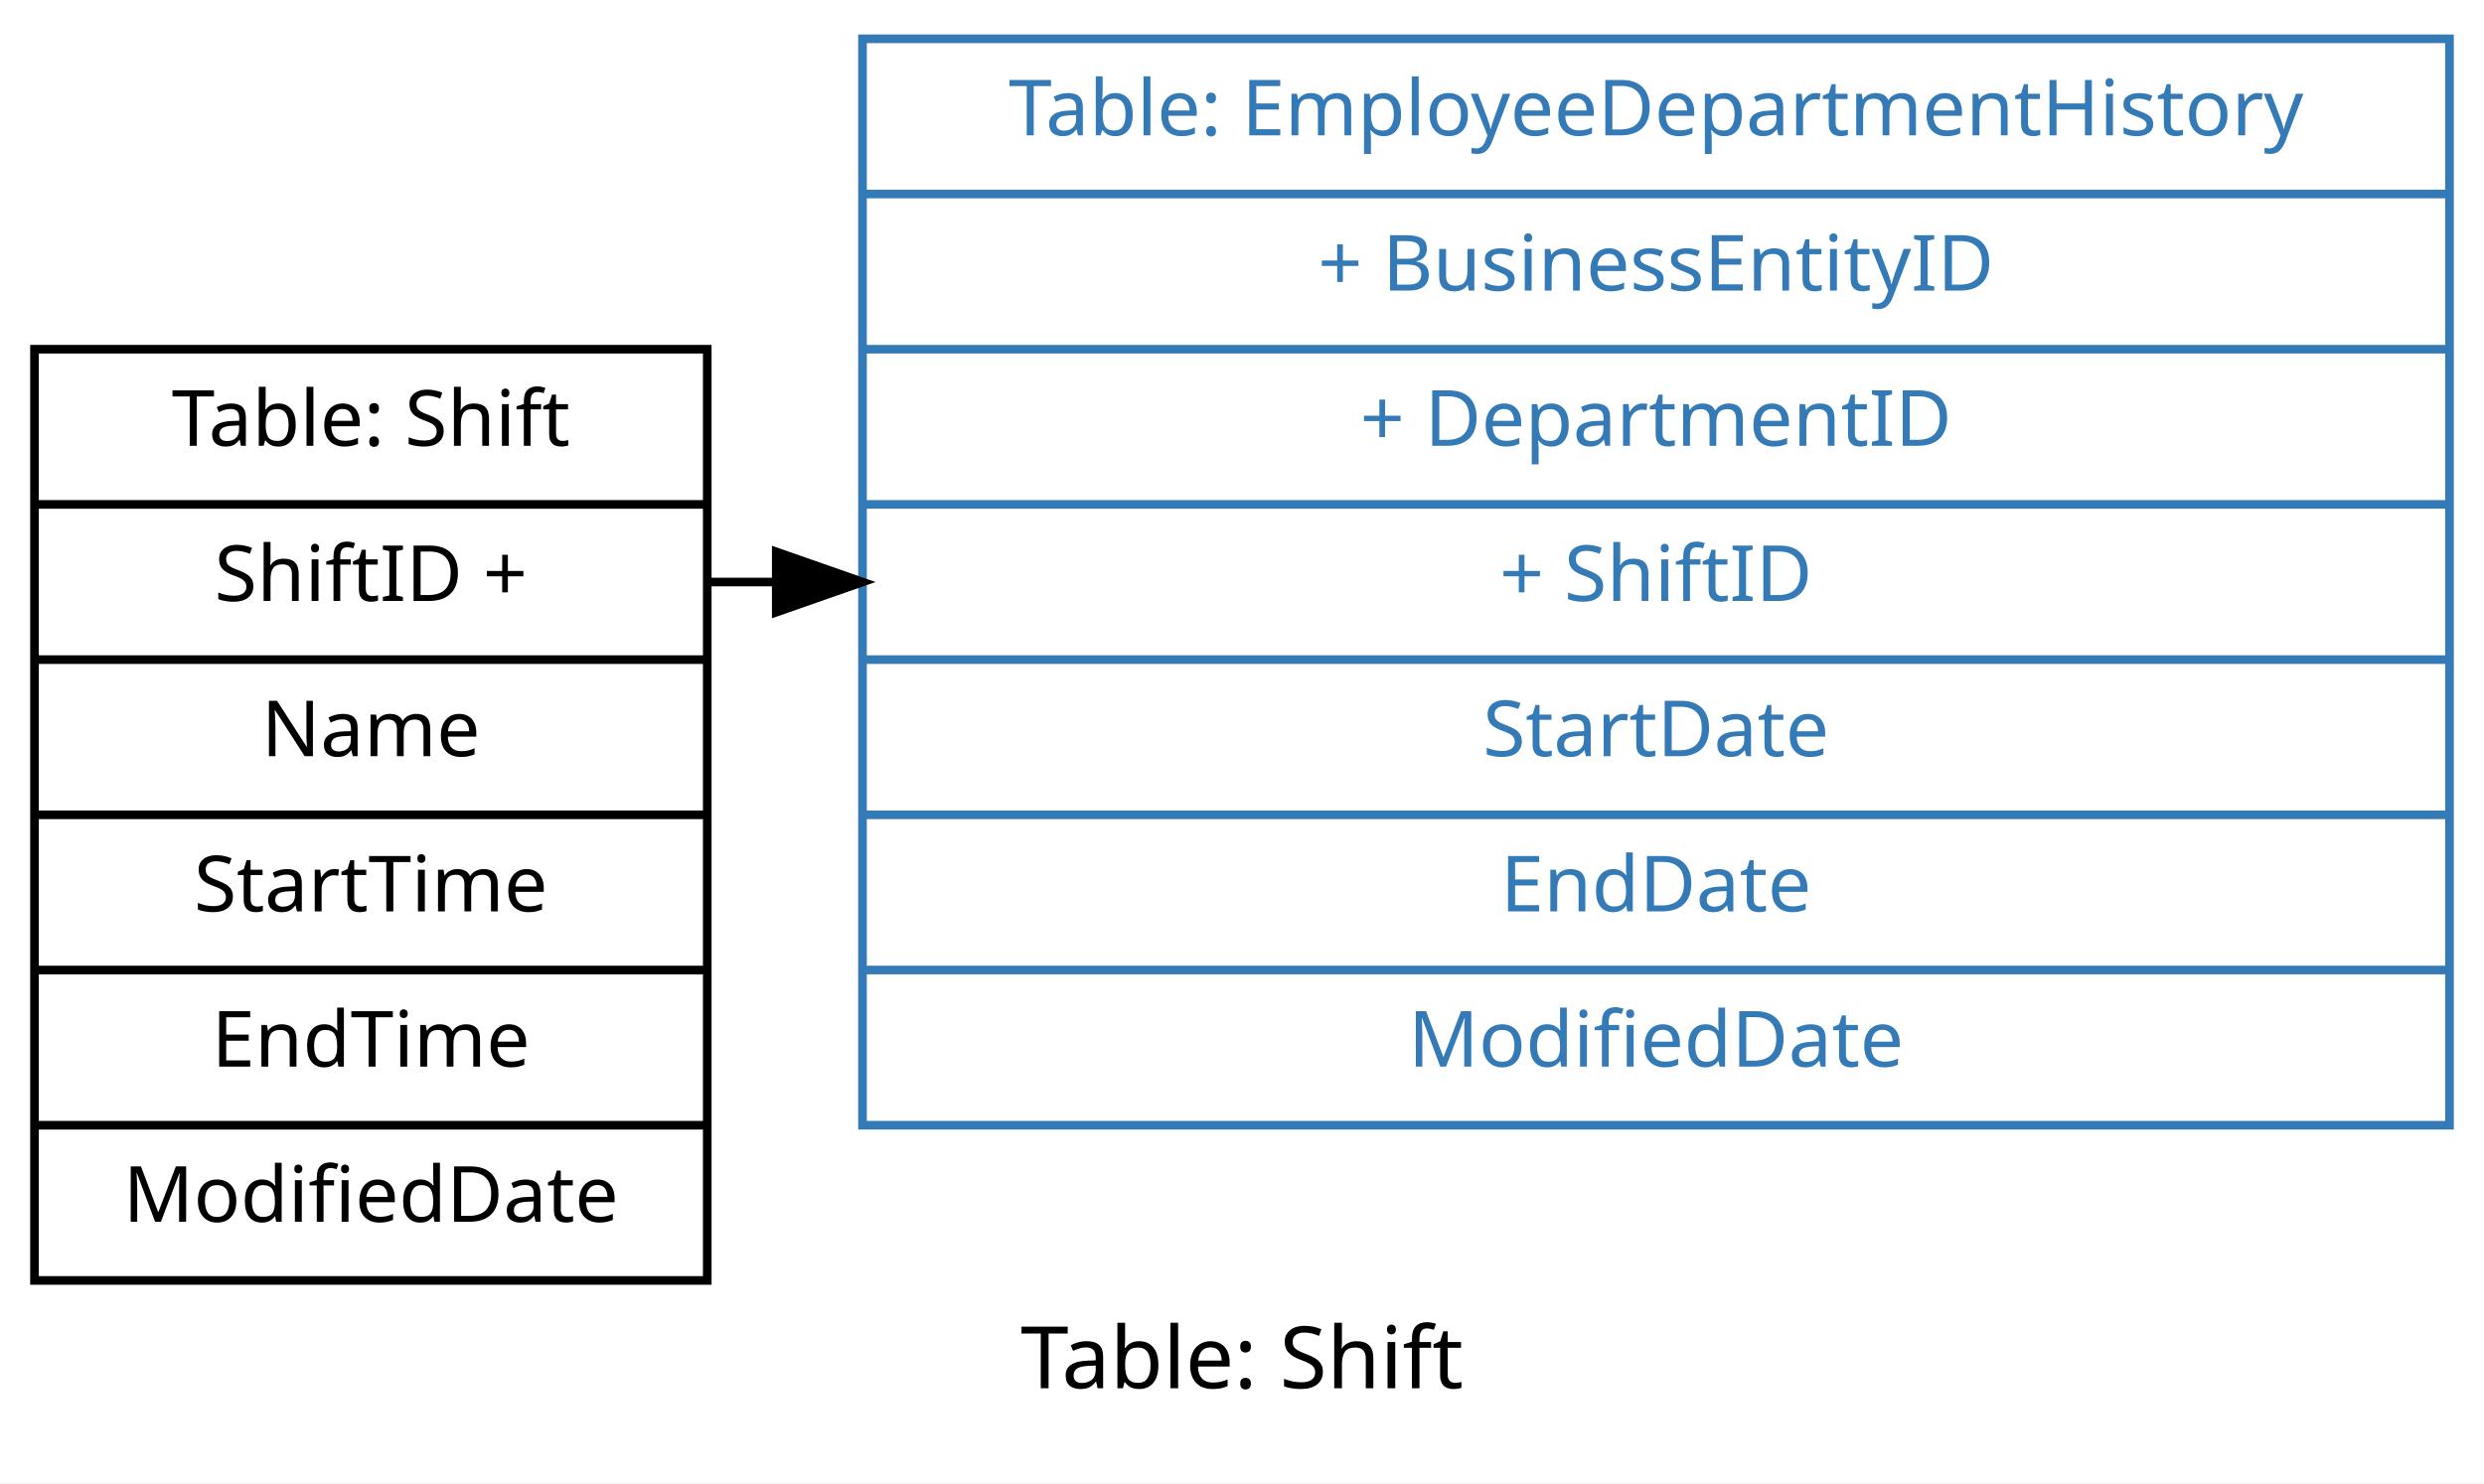
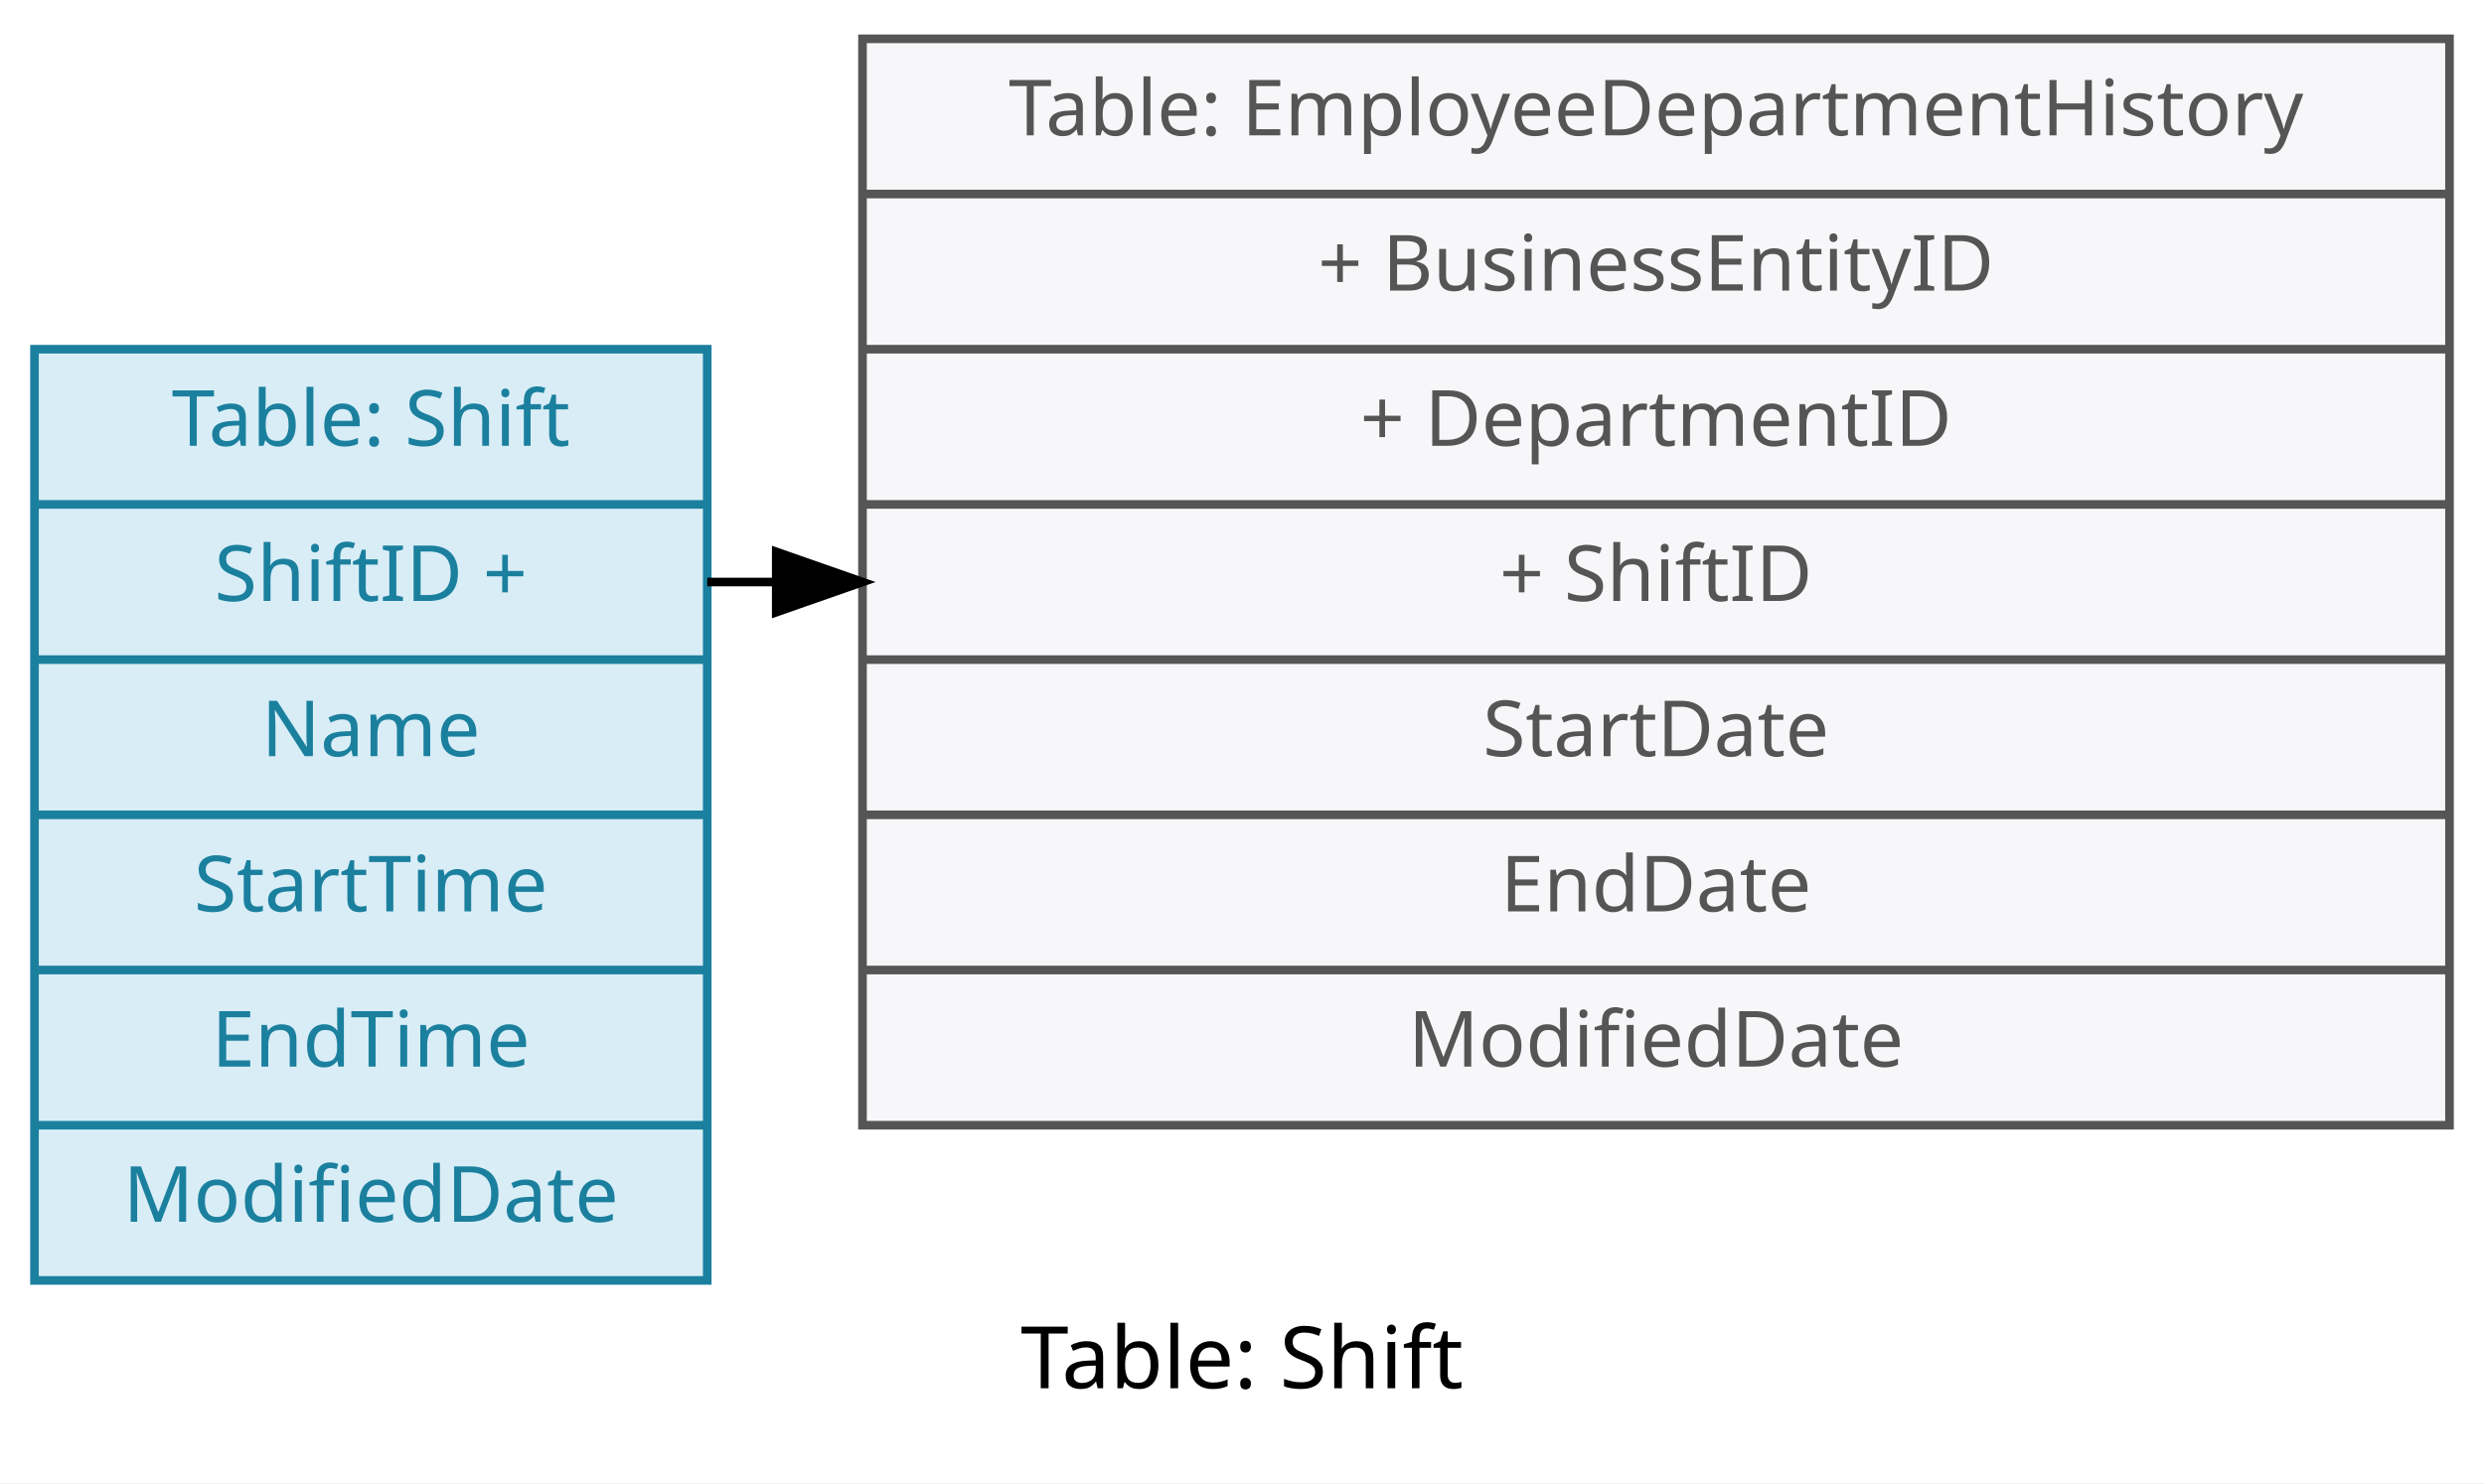
<svg xmlns="http://www.w3.org/2000/svg" width="288pt" height="172pt" viewBox="0.00 0.00 288.00 172.00">
  <g id="graph0" class="graph" transform="scale(1 1) rotate(0) translate(4 168)">
    <polygon fill="white" stroke="none" points="-4,4 -4,-168 284,-168 284,4 -4,4" />
    <text text-anchor="middle" x="140" y="-7" font-family="Verdana" font-size="10.00">Table: Shift</text>
    <g id="node1" class="node">
-       <polygon fill="none" stroke="#337ab7" points="96,-37.5 96,-163.5 280,-163.5 280,-37.5 96,-37.5" />
-       <text text-anchor="middle" x="188" y="-152.3" font-family="Verdana" font-size="9.00" fill="#337ab7">Table: EmployeeDepartmentHistory</text>
-       <polyline fill="none" stroke="#337ab7" points="96,-145.5 280,-145.5 " />
-       <text text-anchor="middle" x="188" y="-134.3" font-family="Verdana" font-size="9.00" fill="#337ab7">+ BusinessEntityID</text>
-       <polyline fill="none" stroke="#337ab7" points="96,-127.5 280,-127.5 " />
-       <text text-anchor="middle" x="188" y="-116.3" font-family="Verdana" font-size="9.00" fill="#337ab7">+ DepartmentID</text>
-       <polyline fill="none" stroke="#337ab7" points="96,-109.5 280,-109.5 " />
-       <text text-anchor="middle" x="188" y="-98.3" font-family="Verdana" font-size="9.00" fill="#337ab7">+ ShiftID</text>
-       <polyline fill="none" stroke="#337ab7" points="96,-91.5 280,-91.5 " />
-       <text text-anchor="middle" x="188" y="-80.3" font-family="Verdana" font-size="9.00" fill="#337ab7">StartDate</text>
-       <polyline fill="none" stroke="#337ab7" points="96,-73.5 280,-73.5 " />
-       <text text-anchor="middle" x="188" y="-62.3" font-family="Verdana" font-size="9.00" fill="#337ab7">EndDate</text>
-       <polyline fill="none" stroke="#337ab7" points="96,-55.5 280,-55.5 " />
-       <text text-anchor="middle" x="188" y="-44.3" font-family="Verdana" font-size="9.00" fill="#337ab7">ModifiedDate</text>
+       <polygon fill="#f7f7f9" stroke="#555555" points="96,-37.5 96,-163.5 280,-163.5 280,-37.5 96,-37.5" />
+       <text text-anchor="middle" x="188" y="-152.3" font-family="Verdana" font-size="9.00" fill="#555555">Table: EmployeeDepartmentHistory</text>
+       <polyline fill="none" stroke="#555555" points="96,-145.5 280,-145.5 " />
+       <text text-anchor="middle" x="188" y="-134.3" font-family="Verdana" font-size="9.00" fill="#555555">+ BusinessEntityID</text>
+       <polyline fill="none" stroke="#555555" points="96,-127.5 280,-127.5 " />
+       <text text-anchor="middle" x="188" y="-116.3" font-family="Verdana" font-size="9.00" fill="#555555">+ DepartmentID</text>
+       <polyline fill="none" stroke="#555555" points="96,-109.5 280,-109.5 " />
+       <text text-anchor="middle" x="188" y="-98.3" font-family="Verdana" font-size="9.00" fill="#555555">+ ShiftID</text>
+       <polyline fill="none" stroke="#555555" points="96,-91.5 280,-91.5 " />
+       <text text-anchor="middle" x="188" y="-80.3" font-family="Verdana" font-size="9.00" fill="#555555">StartDate</text>
+       <polyline fill="none" stroke="#555555" points="96,-73.5 280,-73.5 " />
+       <text text-anchor="middle" x="188" y="-62.3" font-family="Verdana" font-size="9.00" fill="#555555">EndDate</text>
+       <polyline fill="none" stroke="#555555" points="96,-55.5 280,-55.5 " />
+       <text text-anchor="middle" x="188" y="-44.3" font-family="Verdana" font-size="9.00" fill="#555555">ModifiedDate</text>
    </g>
    <g id="node2" class="node">
-       <polygon fill="none" stroke="black" points="0,-19.5 0,-127.5 78,-127.5 78,-19.5 0,-19.5" />
-       <text text-anchor="middle" x="39" y="-116.3" font-family="Verdana" font-size="9.00">Table: Shift</text>
-       <polyline fill="none" stroke="black" points="0,-109.5 78,-109.5 " />
-       <text text-anchor="middle" x="39" y="-98.3" font-family="Verdana" font-size="9.00">ShiftID +</text>
-       <polyline fill="none" stroke="black" points="0,-91.5 78,-91.5 " />
-       <text text-anchor="middle" x="39" y="-80.3" font-family="Verdana" font-size="9.00">Name</text>
-       <polyline fill="none" stroke="black" points="0,-73.5 78,-73.5 " />
-       <text text-anchor="middle" x="39" y="-62.3" font-family="Verdana" font-size="9.00">StartTime</text>
-       <polyline fill="none" stroke="black" points="0,-55.5 78,-55.5 " />
-       <text text-anchor="middle" x="39" y="-44.3" font-family="Verdana" font-size="9.00">EndTime</text>
-       <polyline fill="none" stroke="black" points="0,-37.5 78,-37.5 " />
-       <text text-anchor="middle" x="39" y="-26.3" font-family="Verdana" font-size="9.00">ModifiedDate</text>
+       <polygon fill="#d9edf7" stroke="#1b809e" points="0,-19.5 0,-127.5 78,-127.5 78,-19.5 0,-19.5" />
+       <text text-anchor="middle" x="39" y="-116.3" font-family="Verdana" font-size="9.00" fill="#1b809e">Table: Shift</text>
+       <polyline fill="none" stroke="#1b809e" points="0,-109.5 78,-109.5 " />
+       <text text-anchor="middle" x="39" y="-98.3" font-family="Verdana" font-size="9.00" fill="#1b809e">ShiftID +</text>
+       <polyline fill="none" stroke="#1b809e" points="0,-91.5 78,-91.5 " />
+       <text text-anchor="middle" x="39" y="-80.3" font-family="Verdana" font-size="9.00" fill="#1b809e">Name</text>
+       <polyline fill="none" stroke="#1b809e" points="0,-73.5 78,-73.5 " />
+       <text text-anchor="middle" x="39" y="-62.3" font-family="Verdana" font-size="9.00" fill="#1b809e">StartTime</text>
+       <polyline fill="none" stroke="#1b809e" points="0,-55.5 78,-55.5 " />
+       <text text-anchor="middle" x="39" y="-44.3" font-family="Verdana" font-size="9.00" fill="#1b809e">EndTime</text>
+       <polyline fill="none" stroke="#1b809e" points="0,-37.5 78,-37.5 " />
+       <text text-anchor="middle" x="39" y="-26.3" font-family="Verdana" font-size="9.00" fill="#1b809e">ModifiedDate</text>
    </g>
    <g id="edge1" class="edge">
      <path fill="none" stroke="black" d="M78,-100.5C81.25,-100.5 83.51,-100.5 85.584,-100.5" />
      <polygon fill="black" stroke="black" points="86,-104 96,-100.5 86,-97 86,-104" />
    </g>
  </g>
</svg>
